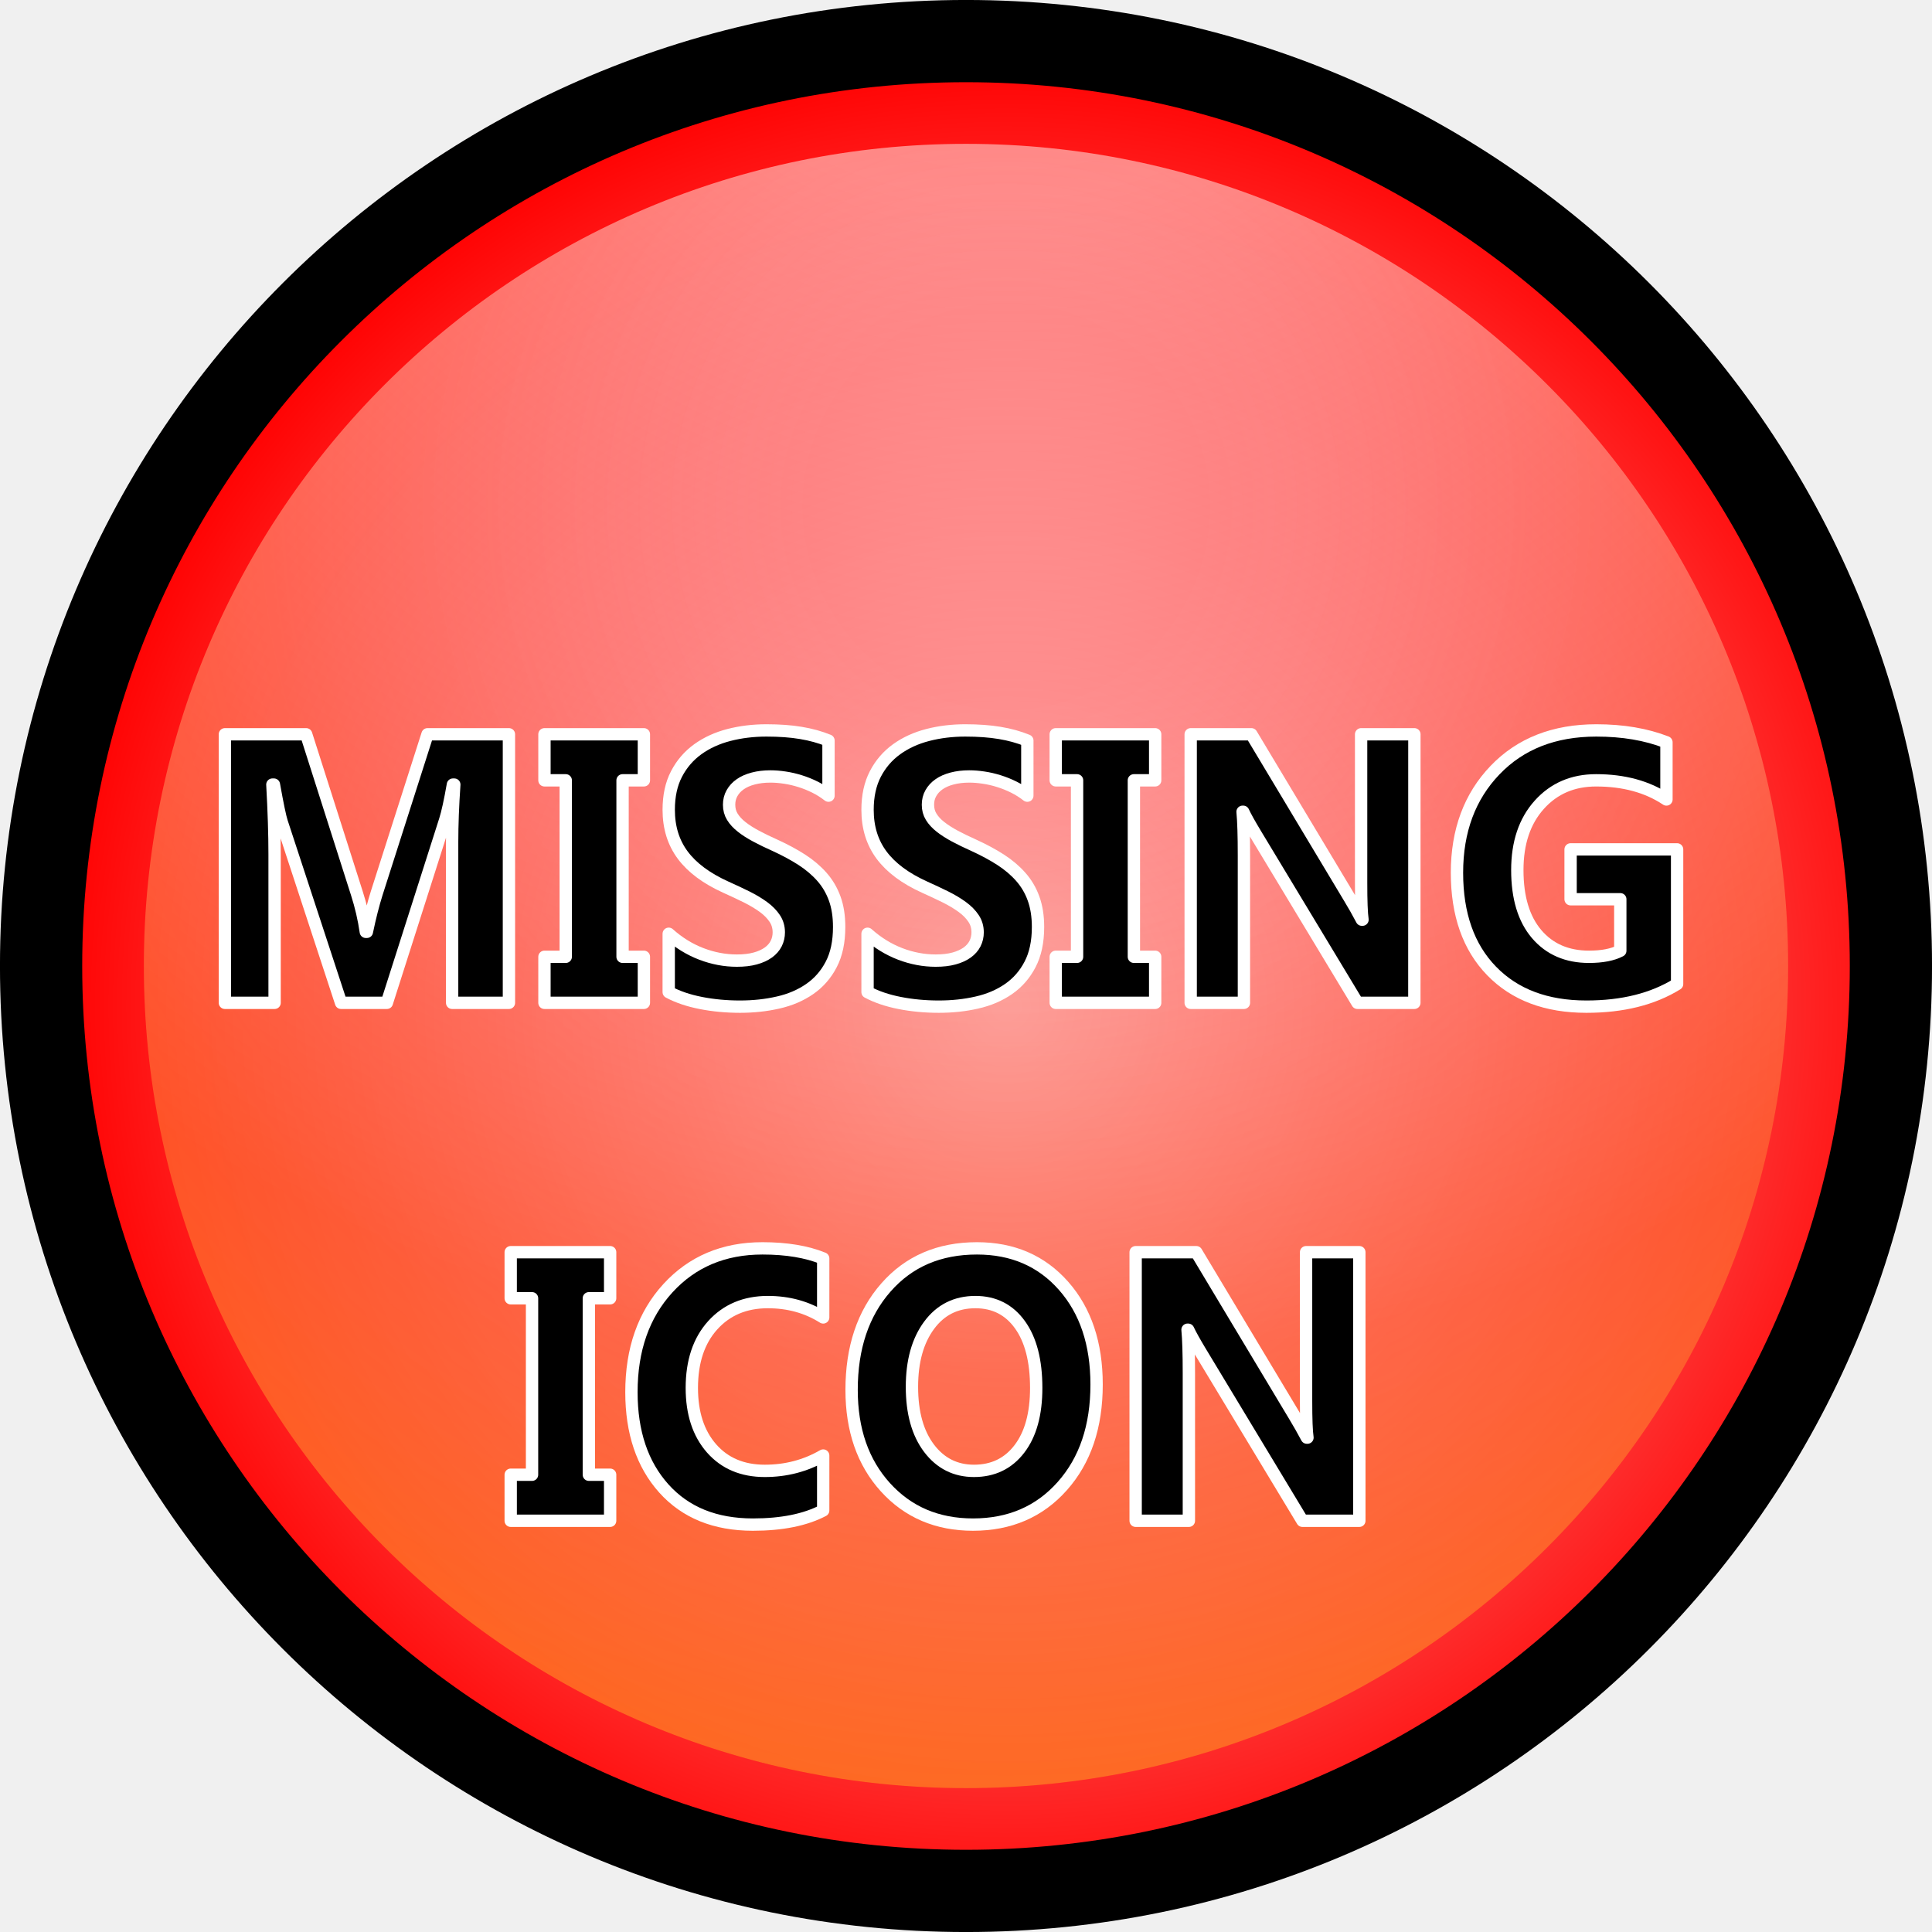
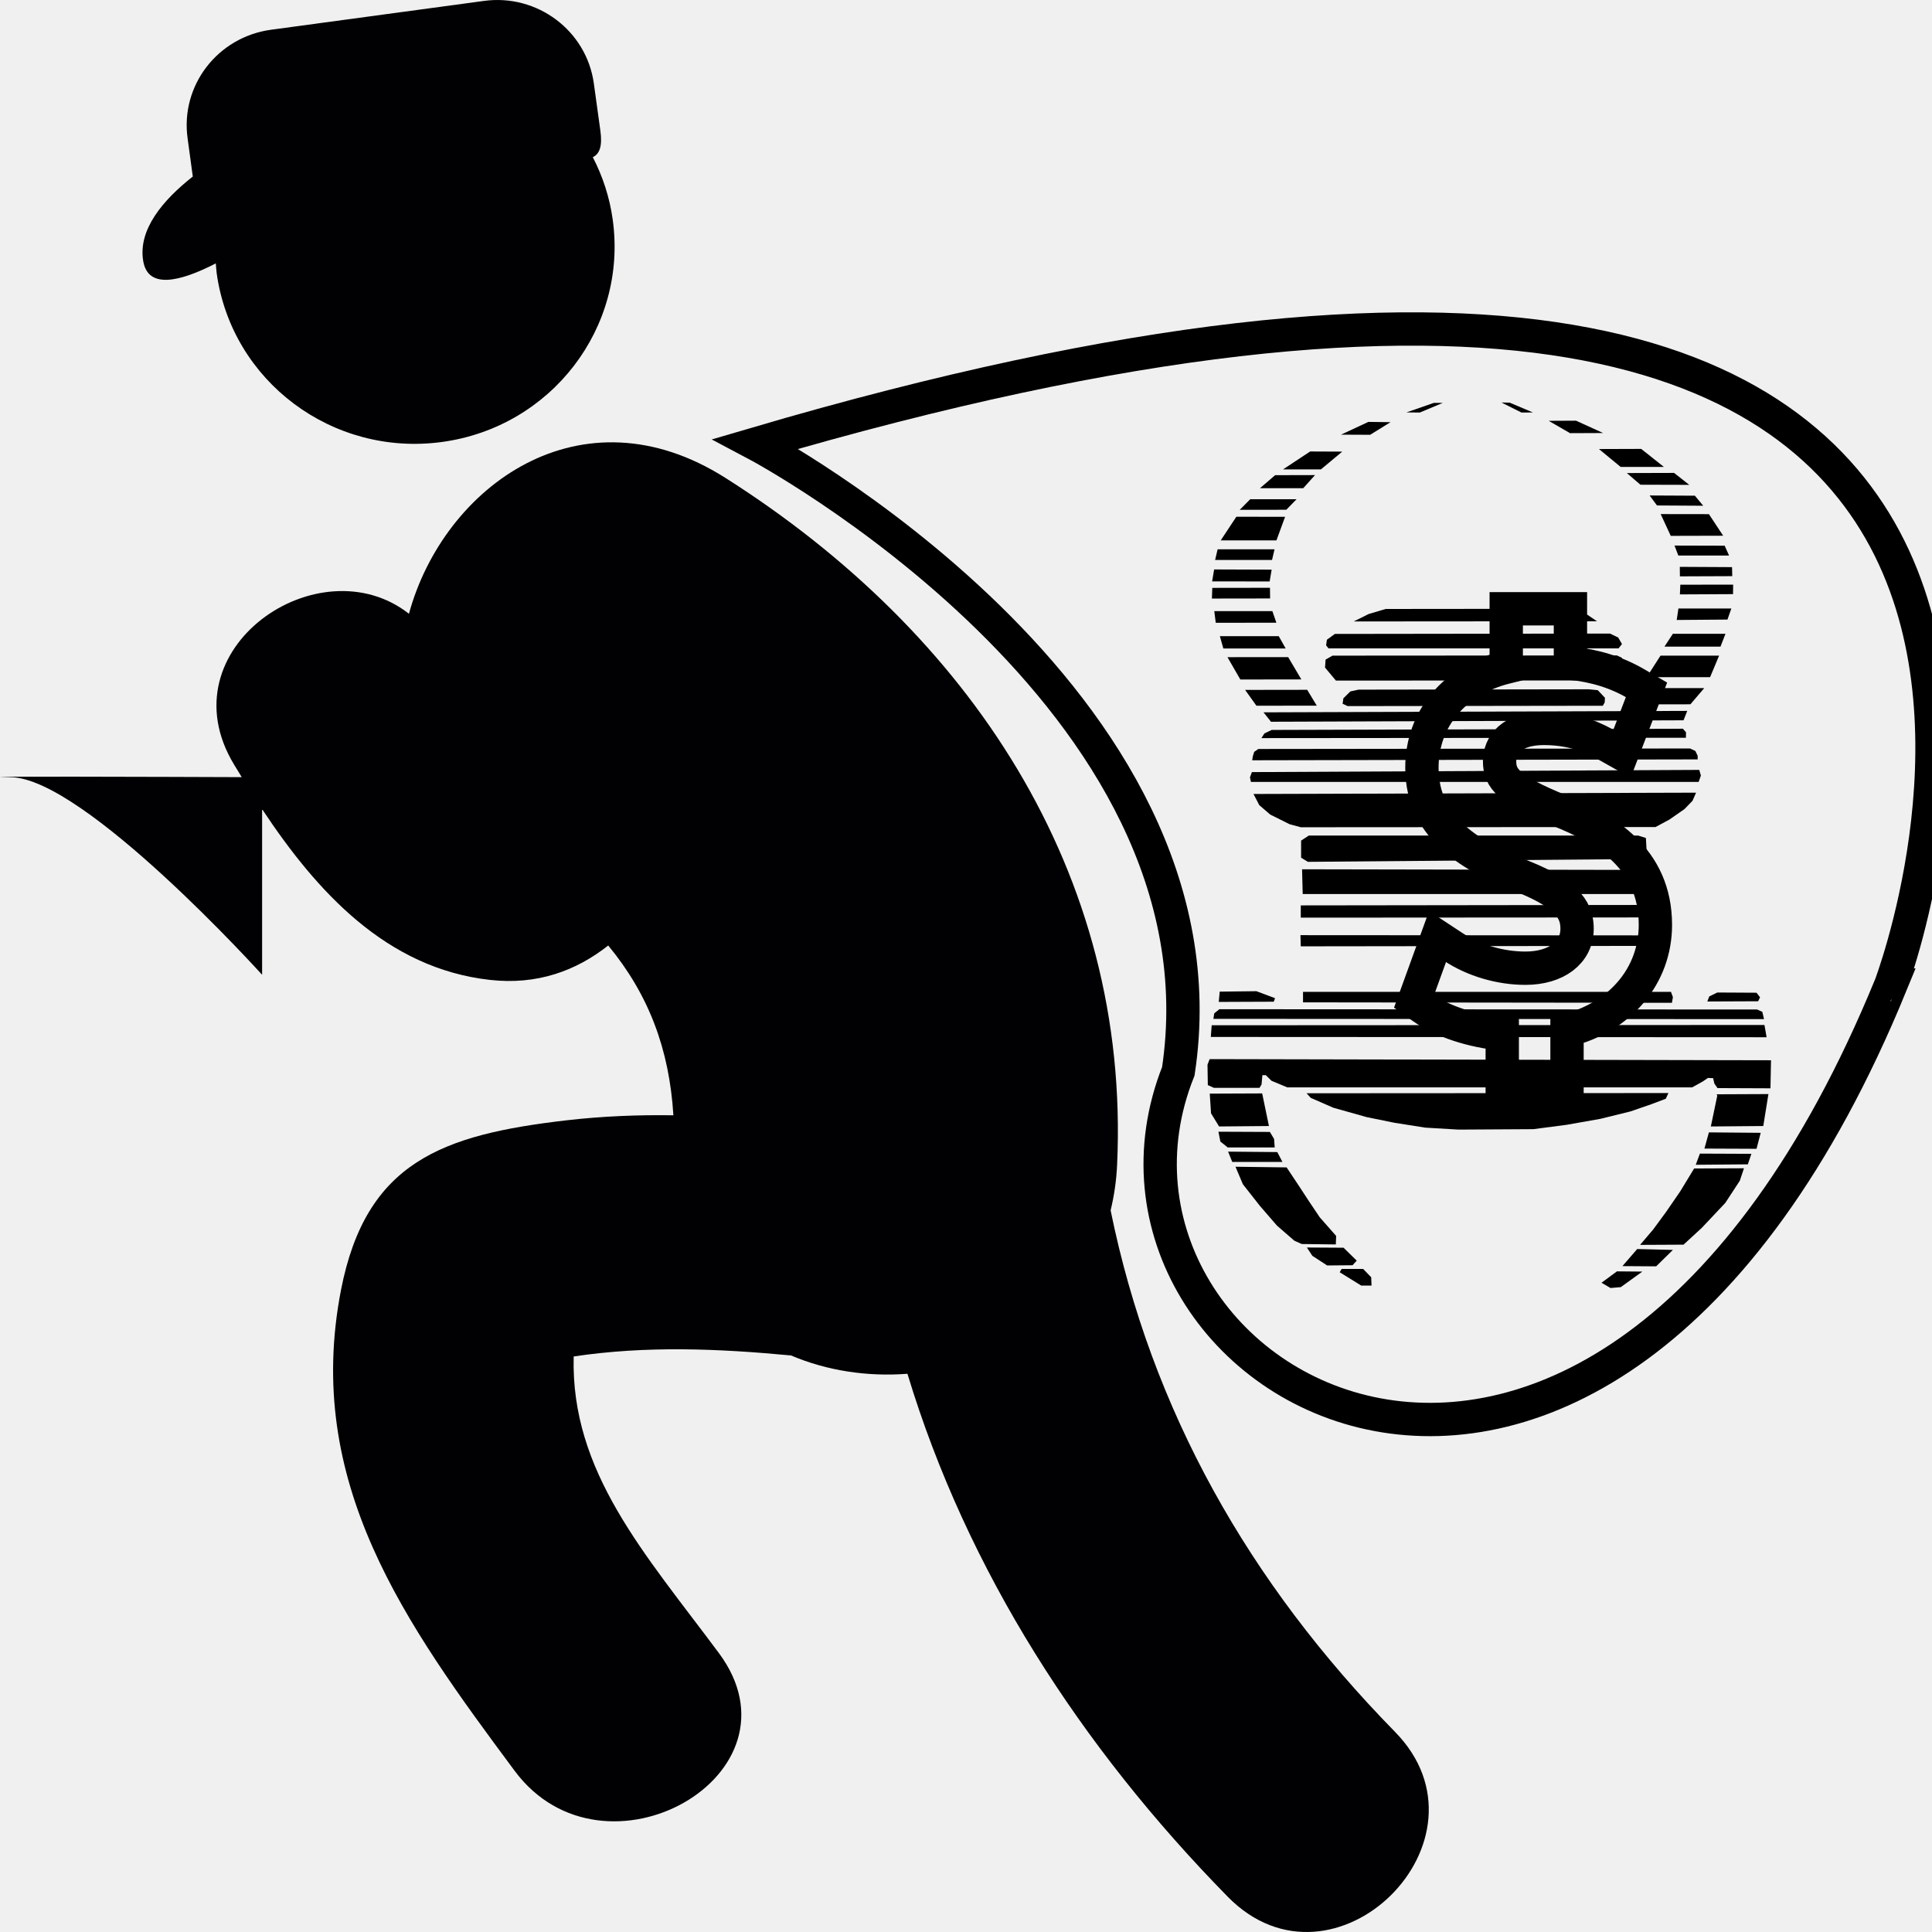
- <svg xmlns="http://www.w3.org/2000/svg" x="0" y="0" width="48" height="48" overflow="hidden" viewBox="0, 0, 48, 48" preserveAspectRatio="xMidYMid" font-size="0" id="svg" xml:space="preserve" version="1.1">
-   <radialGradient cx="25" cy="25" r="24" fx="25" fy="25" gradientUnits="userSpaceOnUse" id="SVGID_Fill1_" xml:space="preserve">
-     <stop offset="0%" stop-color="#FCD7D7" stop-opacity="1" id="stop2" xml:space="preserve" />
-     <stop offset="99.138%" stop-color="#FF0000" stop-opacity="1" id="stop4" xml:space="preserve" />
-   </radialGradient>
-   <circle cx="24" cy="24" r="22.979" stroke="#000000" stroke-width="2.043" stroke-linejoin="round" id="ellipse7" xml:space="preserve" style="fill:url(#SVGID_Fill1_);" />
-   <radialGradient cx="25" cy="-6.034" r="40" fx="25" fy="-6.034" gradientUnits="userSpaceOnUse" id="SVGID_Fill2_" xml:space="preserve">
-     <stop offset="0%" stop-color="#FFFFFF" stop-opacity="0.486" id="stop9" xml:space="preserve" />
-     <stop offset="27.155%" stop-color="#FFF1F1" stop-opacity="0.486" id="stop11" xml:space="preserve" />
-     <stop offset="100%" stop-color="#FF0000" stop-opacity="0.486" id="stop13" xml:space="preserve" />
-   </radialGradient>
-   <circle cx="24" cy="24" r="20.426" stroke-width="0.204" stroke-linejoin="round" id="ellipse16" xml:space="preserve" style="fill:url(#SVGID_Fill2_);" />
-   <radialGradient cx="25" cy="12.586" r="40" fx="25" fy="12.586" gradientUnits="userSpaceOnUse" gradientTransform="rotate(180, 25.00002, 12.58622)" id="SVGID_Fill3_" xml:space="preserve">
-     <stop offset="11.638%" stop-color="#FFFFFF" stop-opacity="0" id="stop18" xml:space="preserve" />
-     <stop offset="100%" stop-color="#FFE700" stop-opacity="0.514" id="stop20" xml:space="preserve" />
-   </radialGradient>
-   <circle cx="24" cy="24" r="20.426" stroke-width="0.204" stroke-linejoin="round" id="ellipse23" xml:space="preserve" style="fill:url(#SVGID_Fill3_);" />
-   <g transform="matrix(1.021277, 0, 0, 1.021277, -1.531915, -1.531915)" id="g47" xml:space="preserve">
-     <path d="M13.881 25.896 L12.499 25.896 L12.499 21.986 C12.499 21.564 12.517 21.098 12.552 20.587 L12.518 20.587 C12.448 20.989 12.384 21.278 12.328 21.454 L10.911 25.896 L9.797 25.896 L8.354 21.499 C8.315 21.38 8.251 21.076 8.164 20.587 L8.126 20.587 C8.162 21.232 8.18 21.797 8.18 22.284 L8.18 25.896 L6.971 25.896 L6.971 19.363 L8.948 19.363 L10.183 23.236 C10.282 23.545 10.354 23.856 10.399 24.169 L10.425 24.169 C10.5 23.808 10.581 23.493 10.665 23.226 L11.9 19.363 L13.881 19.363 z" stroke="#FFFFFF" stroke-width="0.3" stroke-linejoin="round" id="path25" xml:space="preserve" connector-curvature="0" style="fill:#000000;" />
-     <path d="M17.164 19.363 L17.164 20.483 L16.645 20.483 L16.645 24.776 L17.164 24.776 L17.164 25.896 L14.745 25.896 L14.745 24.776 L15.263 24.776 L15.263 20.483 L14.745 20.483 L14.745 19.363 z" stroke="#FFFFFF" stroke-width="0.3" stroke-linejoin="round" id="path27" xml:space="preserve" connector-curvature="0" style="fill:#000000;" />
-     <path d="M17.768 25.635 L17.768 24.216 C18.012 24.434 18.277 24.597 18.562 24.706 C18.847 24.815 19.135 24.869 19.426 24.869 C19.596 24.869 19.746 24.852 19.873 24.817 C20 24.782 20.107 24.733 20.192 24.672 C20.278 24.61 20.341 24.537 20.383 24.454 C20.425 24.37 20.446 24.279 20.446 24.181 C20.446 24.055 20.413 23.941 20.346 23.842 C20.279 23.742 20.189 23.65 20.073 23.565 C19.958 23.481 19.822 23.399 19.664 23.32 C19.506 23.242 19.336 23.162 19.153 23.08 C18.687 22.869 18.34 22.611 18.111 22.305 C17.883 22 17.768 21.632 17.768 21.2 C17.768 20.862 17.831 20.571 17.958 20.328 C18.084 20.085 18.257 19.885 18.475 19.727 C18.693 19.57 18.946 19.454 19.233 19.38 C19.52 19.306 19.824 19.269 20.145 19.269 C20.46 19.269 20.739 19.289 20.982 19.33 C21.226 19.37 21.45 19.432 21.655 19.516 L21.655 20.856 C21.555 20.778 21.447 20.709 21.329 20.65 C21.211 20.591 21.089 20.542 20.964 20.503 C20.839 20.464 20.715 20.435 20.592 20.417 C20.468 20.398 20.351 20.389 20.239 20.389 C20.087 20.389 19.949 20.406 19.824 20.439 C19.699 20.472 19.593 20.518 19.507 20.579 C19.421 20.639 19.355 20.711 19.308 20.795 C19.26 20.879 19.237 20.974 19.237 21.078 C19.237 21.186 19.263 21.284 19.316 21.37 C19.368 21.456 19.443 21.537 19.54 21.614 C19.637 21.691 19.755 21.767 19.894 21.841 C20.032 21.915 20.189 21.991 20.364 22.069 C20.602 22.178 20.816 22.294 21.006 22.416 C21.196 22.539 21.359 22.677 21.495 22.831 C21.631 22.985 21.734 23.161 21.806 23.359 C21.878 23.557 21.914 23.787 21.914 24.05 C21.914 24.412 21.85 24.716 21.721 24.962 C21.593 25.209 21.418 25.408 21.198 25.56 C20.977 25.713 20.721 25.823 20.428 25.889 C20.136 25.956 19.827 25.989 19.503 25.989 C19.169 25.989 18.851 25.959 18.55 25.9 C18.249 25.841 17.989 25.753 17.768 25.635 z" stroke="#FFFFFF" stroke-width="0.3" stroke-linejoin="round" id="path29" xml:space="preserve" connector-curvature="0" style="fill:#000000;" />
-     <path d="M22.605 25.635 L22.605 24.216 C22.849 24.434 23.114 24.597 23.399 24.706 C23.684 24.815 23.972 24.869 24.263 24.869 C24.434 24.869 24.583 24.852 24.71 24.817 C24.837 24.782 24.944 24.733 25.029 24.672 C25.115 24.61 25.178 24.537 25.22 24.454 C25.262 24.37 25.283 24.279 25.283 24.181 C25.283 24.055 25.25 23.941 25.183 23.842 C25.117 23.742 25.026 23.65 24.91 23.565 C24.795 23.481 24.659 23.399 24.501 23.32 C24.343 23.242 24.173 23.162 23.99 23.08 C23.524 22.869 23.177 22.611 22.948 22.305 C22.72 22 22.605 21.632 22.605 21.2 C22.605 20.862 22.669 20.571 22.795 20.328 C22.921 20.085 23.094 19.885 23.312 19.727 C23.53 19.57 23.783 19.454 24.07 19.38 C24.357 19.306 24.661 19.269 24.982 19.269 C25.297 19.269 25.576 19.289 25.82 19.33 C26.063 19.37 26.287 19.432 26.492 19.516 L26.492 20.856 C26.392 20.778 26.284 20.709 26.166 20.65 C26.048 20.591 25.926 20.542 25.801 20.503 C25.676 20.464 25.552 20.435 25.429 20.417 C25.305 20.398 25.188 20.389 25.077 20.389 C24.924 20.389 24.786 20.406 24.661 20.439 C24.536 20.472 24.43 20.518 24.344 20.579 C24.258 20.639 24.192 20.711 24.145 20.795 C24.097 20.879 24.074 20.974 24.074 21.078 C24.074 21.186 24.1 21.284 24.153 21.37 C24.205 21.456 24.28 21.537 24.377 21.614 C24.475 21.691 24.593 21.767 24.731 21.841 C24.87 21.915 25.026 21.991 25.201 22.069 C25.439 22.178 25.653 22.294 25.843 22.416 C26.033 22.539 26.196 22.677 26.332 22.831 C26.468 22.985 26.572 23.161 26.643 23.359 C26.715 23.557 26.752 23.787 26.752 24.05 C26.752 24.412 26.687 24.716 26.558 24.962 C26.43 25.209 26.255 25.408 26.035 25.56 C25.814 25.713 25.558 25.823 25.265 25.889 C24.973 25.956 24.665 25.989 24.34 25.989 C24.006 25.989 23.688 25.959 23.387 25.9 C23.086 25.841 22.826 25.753 22.605 25.635 z" stroke="#FFFFFF" stroke-width="0.3" stroke-linejoin="round" id="path31" xml:space="preserve" connector-curvature="0" style="fill:#000000;" />
-     <path d="M29.602 19.363 L29.602 20.483 L29.084 20.483 L29.084 24.776 L29.602 24.776 L29.602 25.896 L27.183 25.896 L27.183 24.776 L27.702 24.776 L27.702 20.483 L27.183 20.483 L27.183 19.363 z" stroke="#FFFFFF" stroke-width="0.3" stroke-linejoin="round" id="path33" xml:space="preserve" connector-curvature="0" style="fill:#000000;" />
-     <path d="M35.907 25.896 L34.523 25.896 L32.046 21.791 C31.901 21.55 31.8 21.37 31.744 21.248 L31.728 21.248 C31.75 21.479 31.761 21.831 31.761 22.305 L31.761 25.896 L30.466 25.896 L30.466 19.363 L31.942 19.363 L34.327 23.339 C34.436 23.519 34.537 23.697 34.629 23.873 L34.646 23.873 C34.623 23.721 34.612 23.422 34.612 22.976 L34.612 19.363 L35.908 19.363 z" stroke="#FFFFFF" stroke-width="0.3" stroke-linejoin="round" id="path35" xml:space="preserve" connector-curvature="0" style="fill:#000000;" />
-     <path d="M42.299 25.439 C41.707 25.806 40.972 25.989 40.093 25.989 C39.118 25.989 38.35 25.7 37.788 25.122 C37.225 24.543 36.944 23.746 36.944 22.731 C36.944 21.71 37.253 20.878 37.87 20.235 C38.487 19.591 39.308 19.269 40.333 19.269 C40.978 19.269 41.547 19.365 42.04 19.558 L42.04 20.949 C41.573 20.638 41.002 20.483 40.328 20.483 C39.763 20.483 39.302 20.681 38.946 21.078 C38.59 21.474 38.412 22.004 38.412 22.666 C38.412 23.337 38.569 23.857 38.883 24.225 C39.197 24.592 39.621 24.776 40.155 24.776 C40.475 24.776 40.729 24.727 40.917 24.629 L40.917 23.376 L39.708 23.376 L39.708 22.163 L42.299 22.163 z" stroke="#FFFFFF" stroke-width="0.3" stroke-linejoin="round" id="path37" xml:space="preserve" connector-curvature="0" style="fill:#000000;" />
-     <path d="M16.343 31.962 L16.343 33.083 L15.825 33.083 L15.825 37.376 L16.343 37.376 L16.343 38.496 L13.924 38.496 L13.924 37.376 L14.443 37.376 L14.443 33.083 L13.924 33.083 L13.924 31.962 z" stroke="#FFFFFF" stroke-width="0.3" stroke-linejoin="round" id="path39" xml:space="preserve" connector-curvature="0" style="fill:#000000;" />
-     <path d="M21.526 38.245 C21.089 38.474 20.519 38.589 19.816 38.589 C18.897 38.589 18.175 38.296 17.649 37.71 C17.124 37.124 16.861 36.343 16.861 35.368 C16.861 34.328 17.157 33.486 17.748 32.839 C18.339 32.193 19.106 31.869 20.049 31.869 C20.633 31.869 21.125 31.951 21.526 32.114 L21.526 33.549 C21.131 33.3 20.683 33.176 20.179 33.176 C19.625 33.176 19.179 33.364 18.839 33.739 C18.5 34.114 18.33 34.623 18.33 35.264 C18.33 35.88 18.49 36.37 18.81 36.735 C19.131 37.1 19.562 37.282 20.105 37.282 C20.622 37.282 21.096 37.158 21.526 36.909 z" stroke="#FFFFFF" stroke-width="0.3" stroke-linejoin="round" id="path41" xml:space="preserve" connector-curvature="0" style="fill:#000000;" />
-     <path d="M25.17 38.589 C24.299 38.589 23.589 38.286 23.04 37.681 C22.491 37.075 22.217 36.285 22.217 35.312 C22.217 34.286 22.495 33.455 23.052 32.821 C23.609 32.186 24.347 31.869 25.267 31.869 C26.135 31.869 26.837 32.173 27.373 32.78 C27.909 33.387 28.177 34.188 28.177 35.181 C28.177 36.203 27.899 37.026 27.343 37.651 C26.788 38.277 26.063 38.589 25.17 38.589 z M25.228 33.176 C24.755 33.176 24.38 33.364 24.102 33.741 C23.824 34.118 23.685 34.617 23.685 35.238 C23.685 35.868 23.824 36.366 24.102 36.733 C24.38 37.099 24.744 37.282 25.194 37.282 C25.658 37.282 26.027 37.104 26.299 36.748 C26.572 36.392 26.708 35.897 26.708 35.264 C26.708 34.605 26.576 34.092 26.312 33.726 C26.048 33.359 25.687 33.176 25.228 33.176 z" stroke="#FFFFFF" stroke-width="0.3" stroke-linejoin="round" id="path43" xml:space="preserve" connector-curvature="0" style="fill:#000000;" />
-     <path d="M34.569 38.496 L33.184 38.496 L30.707 34.391 C30.562 34.151 30.462 33.97 30.405 33.848 L30.389 33.848 C30.411 34.079 30.422 34.431 30.422 34.905 L30.422 38.496 L29.127 38.496 L29.127 31.962 L30.603 31.962 L32.988 35.939 C33.097 36.119 33.198 36.297 33.291 36.473 L33.307 36.473 C33.284 36.322 33.273 36.023 33.273 35.576 L33.273 31.962 L34.569 31.962 z" stroke="#FFFFFF" stroke-width="0.3" stroke-linejoin="round" id="path45" xml:space="preserve" connector-curvature="0" style="fill:#000000;" />
+ <svg xmlns="http://www.w3.org/2000/svg" x="0" y="0" width="48" height="48" overflow="hidden" viewBox="0, 0, 48, 48" preserveAspectRatio="xMidYMid" font-size="0" id="svg" xml:space="default" version="1.1">
+   <defs id="def1" xml:space="default">
+     <linearGradient x1="34.408" y1="38.219" x2="58.572" y2="38.219" gradientUnits="userSpaceOnUse" gradientTransform="scale(1.007935, 0.9921277)" id="SVGID_Fill1_" xml:space="default">
+       <stop offset="0%" stop-color="#04A100" stop-opacity="1" id="stop2" xml:space="default" />
+       <stop offset="100%" stop-color="#FFFFFF" stop-opacity="1" id="stop4" xml:space="default" />
+     </linearGradient>
+   </defs>
+   <path d="M27.593 30.072 C27.678 29.718 27.736 29.344 27.754 28.943 C28.091 21.665 24.062 15.705 18.024 11.874 C14.432 9.594 11.025 12.08 10.16 15.249 C7.934 13.5 4.079 16.117 5.813 18.992 C5.876 19.097 5.941 19.202 6.006 19.308 C4.266 19.301 -1.282 19.284 0.271 19.309 C2.107 19.34 6.512 24.218 6.512 24.218 L6.512 20.103 C7.866 22.145 9.596 24.057 12.17 24.345 C13.344 24.478 14.314 24.119 15.111 23.491 C16.117 24.707 16.63 26.071 16.73 27.709 C15.848 27.696 14.965 27.731 14.073 27.834 C10.995 28.192 9.096 28.862 8.474 32.039 C7.539 36.833 10.064 40.334 12.788 43.998 C15.004 46.978 20.105 44.09 17.859 41.068 C16.023 38.599 14.177 36.57 14.253 33.701 C16.047 33.432 17.831 33.504 19.653 33.676 C20.544 34.055 21.549 34.208 22.545 34.131 C24.03 39.033 26.849 43.398 30.501 47.122 C33.141 49.814 37.29 45.704 34.655 43.024 C31.034 39.327 28.608 35.049 27.593 30.072 z" stroke-width="0.828" id="path2-8" xml:space="default" style="fill:#010002;" />
+   <path d="M5.362 6.544 C5.369 6.626 5.372 6.708 5.384 6.792 C5.758 9.475 8.263 11.35 10.98 10.981 C13.697 10.612 15.595 8.14 15.223 5.457 C15.146 4.899 14.973 4.379 14.728 3.905 C14.895 3.825 14.971 3.635 14.915 3.239 L14.753 2.068 C14.569 0.759 13.346 -0.158 12.022 0.023 L6.734 0.739 C5.404 0.92 4.478 2.127 4.661 3.438 L4.79 4.386 C4.049 4.969 3.423 5.707 3.559 6.489 C3.677 7.182 4.456 7.01 5.362 6.544 z" stroke-width="0.828" id="path4-8" xml:space="default" style="fill:#010002;" />
+   <path d="M18.776 11.028 C18.776 11.028 30.681 17.329 29.275 26.616 C26.192 34.36 39.654 42.335 46.974 24.476 C46.973 24.476 56.294 0.001 18.776 11.028 z M38.932 25.601 L38.932 27.094 L37.323 27.094 L37.323 25.689 C36.578 25.62 35.837 25.377 35.357 25.041 L35.131 24.88 L35.715 23.269 L36.107 23.527 C36.615 23.862 37.271 24.055 37.899 24.055 C38.669 24.055 39.182 23.661 39.182 23.076 C39.182 22.68 39.023 22.252 37.845 21.781 C36.601 21.3 35.327 20.6 35.327 19.076 C35.327 17.85 36.143 16.894 37.422 16.576 L37.422 15.125 L39.017 15.125 L39.017 16.477 C39.627 16.538 40.16 16.705 40.639 16.983 L40.907 17.139 L40.298 18.726 L39.923 18.515 C39.703 18.391 39.183 18.097 38.359 18.097 C37.546 18.097 37.257 18.518 37.257 18.913 C37.257 19.34 37.472 19.616 38.75 20.14 C39.855 20.584 41.128 21.31 41.128 22.98 C41.126 24.245 40.256 25.267 38.932 25.601 z" stroke="#000000" stroke-width="0.828" id="path6-9" xml:space="default" style="fill:none;" />
+   <g transform="matrix(0.1278539, 0, 0, 0.08700944, 20.379, 9.688778)" id="g118" xml:space="default">
+     <path d="M119.217 3.693 L113.91 6.405 L116.505 6.444 L120.96 3.693 z" stroke-width="0.2" stroke-linejoin="round" id="path2" xml:space="default" connector-curvature="0" style="fill:#000000;" />
+     <path d="M106.51 9.117 L101.203 12.758 L106.859 12.797 L110.81 9.194 z" stroke-width="0.2" stroke-linejoin="round" id="path4" xml:space="default" connector-curvature="0" style="fill:#000000;" />
+     <path d="M95.198 17.562 L89.929 22.676 L97.29 22.676 L101.435 17.601 z" stroke-width="0.2" stroke-linejoin="round" id="path6" xml:space="default" connector-curvature="0" style="fill:#000000;" />
+     <path d="M96.141 24.303 L88.392 24.329 L85.448 28.048 L93.855 28.048" stroke-width="0.2" stroke-linejoin="round" id="path8" xml:space="default" connector-curvature="0" style="fill:#000000;" />
+     <path d="M83.55 31.199 L81.516 34.221 L90.562 34.202 L92.557 31.199 z" stroke-width="0.2" stroke-linejoin="round" id="path10-3" xml:space="default" connector-curvature="0" style="fill:#000000;" />
+     <path d="M80.857 36.197 L77.816 42.957 L88.644 42.957 L90.329 36.216 z" stroke-width="0.2" stroke-linejoin="round" id="path12-7" xml:space="default" connector-curvature="0" style="fill:#000000;" />
+     <path d="M77.216 45.495 L76.731 48.536 L87.792 48.536 L88.276 45.495 z" stroke-width="0.2" stroke-linejoin="round" id="path14" xml:space="default" connector-curvature="0" style="fill:#000000;" />
+     <path d="M76.538 51.248 L76.15 54.657 L87.327 54.676 L87.714 51.306" stroke-width="0.2" stroke-linejoin="round" id="path16" xml:space="default" connector-curvature="0" style="fill:#000000;" />
+     <path d="M76.182 56.51 L76.105 59.557 L87.417 59.532 L87.391 56.484 z" stroke-width="0.2" stroke-linejoin="round" id="path18" xml:space="default" connector-curvature="0" style="fill:#000000;" />
+     <path d="M76.57 63.148 L76.854 66.479 L88.631 66.453 L87.856 63.148 z" stroke-width="0.2" stroke-linejoin="round" id="path20" xml:space="default" connector-curvature="0" style="fill:#000000;" />
+     <path d="M77.655 70.302 L78.326 73.814 L90.439 73.814 L89.096 70.302 z" stroke-width="0.2" stroke-linejoin="round" id="path22" xml:space="default" connector-curvature="0" style="fill:#000000;" />
+     <path d="M79.127 76.294 L81.632 82.673 L93.487 82.647 L90.93 76.293 z" stroke-width="0.2" stroke-linejoin="round" id="path24" xml:space="default" connector-curvature="0" style="fill:#000000;" />
+     <path d="M82.562 85.643 L84.757 90.163 L96.483 90.137 L94.623 85.617 z" stroke-width="0.2" stroke-linejoin="round" id="path26" xml:space="default" connector-curvature="0" style="fill:#000000;" />
+     <path d="M132.37 3.577 L136.263 6.444 L138.491 6.424 L133.958 3.616 z" stroke-width="0.2" stroke-linejoin="round" id="path28" xml:space="default" connector-curvature="0" style="fill:#000000;" />
+     <path d="M141.551 8.807 L145.697 12.332 L152.128 12.293 L146.859 8.768 z" stroke-width="0.2" stroke-linejoin="round" id="path30" xml:space="default" connector-curvature="0" style="fill:#000000;" />
+     <path d="M151.314 16.865 L155.537 21.979 L163.944 21.979 L159.527 16.826 L159.411 16.826 z" stroke-width="0.2" stroke-linejoin="round" id="path32" xml:space="default" connector-curvature="0" style="fill:#000000;" />
+     <path d="M156.738 23.722 L159.372 27.054 L168.864 27.093 L165.919 23.683" stroke-width="0.2" stroke-linejoin="round" id="path34" xml:space="default" connector-curvature="0" style="fill:#000000;" />
+     <path d="M161.161 30.124 L162.594 32.978 L171.582 33.056 L169.955 30.189 z" stroke-width="0.2" stroke-linejoin="round" id="path36" xml:space="default" connector-curvature="0" style="fill:#000000;" />
+     <path d="M163.311 35.438 L165.267 41.656 L175.456 41.617 L172.686 35.458 z" stroke-width="0.2" stroke-linejoin="round" id="path38" xml:space="default" connector-curvature="0" style="fill:#000000;" />
+     <path d="M166.003 44.426 L166.739 47.273 L176.599 47.273 L175.747 44.465 z" stroke-width="0.2" stroke-linejoin="round" id="path40" xml:space="default" connector-curvature="0" style="fill:#000000;" />
+     <path d="M167.03 50.508 L167.049 53.22 L177.219 53.162 L177.18 50.586 z" stroke-width="0.2" stroke-linejoin="round" id="path42" xml:space="default" connector-curvature="0" style="fill:#000000;" />
+     <path d="M167.127 55.603 L167.049 58.373 L177.374 58.295 L177.393 55.584 z" stroke-width="0.2" stroke-linejoin="round" id="path44" xml:space="default" connector-curvature="0" style="fill:#000000;" />
+     <path d="M166.759 62.402 L166.429 65.675 L176.289 65.559 L177.044 62.402 z" stroke-width="0.2" stroke-linejoin="round" id="path46" xml:space="default" connector-curvature="0" style="fill:#000000;" />
+     <path d="M165.674 69.627 L164.047 73.288 L174.933 73.288 L175.902 69.627 z" stroke-width="0.2" stroke-linejoin="round" id="path48" xml:space="default" connector-curvature="0" style="fill:#000000;" />
+     <path d="M163.279 75.858 L160.592 82.005 L172.912 82.005 L174.668 75.858 z" stroke-width="0.2" stroke-linejoin="round" id="path50" xml:space="default" connector-curvature="0" style="fill:#000000;" />
+     <path d="M171.776 85.13 L159.275 85.13 L156.486 89.779 L169.09 89.753" stroke-width="0.2" stroke-linejoin="round" id="path52" xml:space="default" connector-curvature="0" style="fill:#000000;" />
+     <path d="M103.669 66.095 L150.933 66.043 L149.125 64.236 L146.233 62.479 L109.868 62.531 L106.562 63.977 z" stroke-width="0.2" stroke-linejoin="round" id="path54" xml:space="default" connector-curvature="0" style="fill:#000000;" />
+     <path d="M100.002 69.659 L98.452 71.312 L98.297 72.914 L98.762 73.792 L155.117 73.792 L155.789 72.552 L155.065 70.692 L153.464 69.556 z" stroke-width="0.2" stroke-linejoin="round" id="path56" xml:space="default" connector-curvature="0" style="fill:#000000;" />
+     <path d="M99.537 75.858 L98.194 76.994 L98.09 79.267 L100.208 82.986 L154.91 82.935 L155.944 80.765 L155.789 76.478 L154.807 75.806 z" stroke-width="0.2" stroke-linejoin="round" id="path58" xml:space="default" connector-curvature="0" style="fill:#000000;" />
+     <path d="M102.998 86.085 L101.655 88.048 L101.5 89.598 L102.481 90.269 L152.069 90.166 L152.431 89.236 L152.483 87.893 L151.088 85.724 L149.332 85.466 L104.599 85.569" stroke-width="0.2" stroke-linejoin="round" id="path60" xml:space="default" connector-curvature="0" style="fill:#000000;" />
+     <path d="M86.139 92.048 L87.585 94.734 L167.753 94.321 L168.476 91.635 z" stroke-width="0.2" stroke-linejoin="round" id="path62" xml:space="default" connector-curvature="0" style="fill:#000000;" />
+     <path d="M87.724 97.074 L86.307 98.074 L85.724 99.407 L168.219 99.303 L168.234 97.741 L167.625 96.725 z" stroke-width="0.2" stroke-linejoin="round" id="path64" xml:space="default" connector-curvature="0" style="fill:#000000;" />
+     <path d="M85.125 102.512 L84.328 103.324 L84.062 104.548 L83.938 105.736 L170.5 105.486 L170.5 104.449 L170.047 103.074 L169.016 102.366 z" stroke-width="0.2" stroke-linejoin="round" id="path66" xml:space="default" connector-curvature="0" style="fill:#000000;" />
+     <path d="M83.875 109.111 L83.5 110.611 L83.688 111.923 L170.687 111.923 L171.125 110.111 L170.812 108.486" stroke-width="0.2" stroke-linejoin="round" id="path68" xml:space="default" connector-curvature="0" style="fill:#000000;" />
+     <path d="M84.188 115.361 L85.312 118.548 L87.438 121.236 L91.188 123.986 L93.375 124.861 L162.312 124.798 L165 122.673 L167.937 119.673 L169.5 117.298 L170.187 114.986 z" stroke-width="0.2" stroke-linejoin="round" id="path70" xml:space="default" connector-curvature="0" style="fill:#000000;" />
+     <path d="M94.938 127.236 L93.438 128.673 L93.438 133.548 L94.75 134.736 L160.125 133.923 L160.625 132.673 L160.437 127.923 L158.937 127.236 z" stroke-width="0.2" stroke-linejoin="round" id="path72" xml:space="default" connector-curvature="0" style="fill:#000000;" />
+     <path d="M93.625 136.861 L93.75 143.923 L160.437 143.923 L160.312 137.048 z" stroke-width="0.2" stroke-linejoin="round" id="path74" xml:space="default" connector-curvature="0" style="fill:#000000;" />
+     <path d="M93.375 147.173 L93.375 150.673 L160.437 150.611 L160.437 147.048 z" stroke-width="0.2" stroke-linejoin="round" id="path76" xml:space="default" connector-curvature="0" style="fill:#000000;" />
+     <path d="M93.312 155.673 L93.375 158.861 L160.625 158.736 L160.562 155.736 z" stroke-width="0.2" stroke-linejoin="round" id="path78" xml:space="default" connector-curvature="0" style="fill:#000000;" />
+     <path d="M93.812 171.861 L93.812 174.861 L165.5 174.986 L165.687 173.361 L165.312 171.861 z" stroke-width="0.2" stroke-linejoin="round" id="path80" xml:space="default" connector-curvature="0" style="fill:#000000;" />
+     <path d="M77.625 171.798 L84.75 171.673 L88.375 173.673 L88.125 174.673 L77.438 174.736 z" stroke-width="0.2" stroke-linejoin="round" id="path82" xml:space="default" connector-curvature="0" style="fill:#000000;" />
+     <path d="M172.375 174.611 L182.25 174.548 L182.625 173.423 L181.937 172.111 L174.312 172.048 L172.75 173.173 z" stroke-width="0.2" stroke-linejoin="round" id="path84" xml:space="default" connector-curvature="0" style="fill:#000000;" />
+     <path d="M77.562 176.819 L76.562 177.986 L76.396 179.569 L183.396 179.652 L183.062 177.569 L182.062 176.902 z" stroke-width="0.2" stroke-linejoin="round" id="path86" xml:space="default" connector-curvature="0" style="fill:#000000;" />
+     <path d="M76.062 181.402 L75.896 184.736 L183.896 184.819 L183.479 181.319 z" stroke-width="0.2" stroke-linejoin="round" id="path88" xml:space="default" connector-curvature="0" style="fill:#000000;" />
+     <path d="M75.667 191.069 L75.25 192.652 L75.312 198.486 L76.5 199.277 L85.354 199.277 L85.75 198.319 L85.917 195.652 L86.583 195.652 L87.688 197.256 L90.75 199.131 L169.437 199.131 L171.5 197.444 L172.5 196.444 L173.5 196.506 L173.75 198.069 L174.354 199.34 L184.646 199.402 L184.75 191.402 z" stroke-width="0.2" stroke-linejoin="round" id="path90" xml:space="default" connector-curvature="0" style="fill:#000000;" />
+     <path d="M94.5 200.819 L95.312 202.131 L99.688 204.944 L106.187 207.631 L111.625 209.256 L117.562 210.631 L124 211.194 L138.562 211.069 L145.062 209.819 L151.562 208.131 L157.437 206.006 L161.5 203.944 L164.312 202.381 L164.812 200.756 z" stroke-width="0.2" stroke-linejoin="round" id="path92" xml:space="default" connector-curvature="0" style="fill:#000000;" />
+     <path d="M75.688 200.923 L75.938 206.548 L77.5 210.298 L87.188 210.173 L85.875 200.861 z" stroke-width="0.2" stroke-linejoin="round" id="path94" xml:space="default" connector-curvature="0" style="fill:#000000;" />
+     <path d="M77.75 214.611 L79.188 216.298 L88.312 216.298 L88.188 213.861 L87.375 211.861 L77.375 211.798" stroke-width="0.2" stroke-linejoin="round" id="path96" xml:space="default" connector-curvature="0" style="fill:#000000;" />
+     <path d="M79.25 217.486 L80.062 220.423 L89.812 220.423 L88.812 217.611 z" stroke-width="0.2" stroke-linejoin="round" id="path98" xml:space="default" connector-curvature="0" style="fill:#000000;" />
+     <path d="M80.688 221.798 L82.125 226.798 L85.438 232.986 L88.75 238.611 L92.125 242.923 L93.562 243.861 L100.187 243.986 L100.25 241.548 L97.062 236.236 L95.062 231.861 L93 227.236 L90.625 221.986 z" stroke-width="0.2" stroke-linejoin="round" id="path100" xml:space="default" connector-curvature="0" style="fill:#000000;" />
+     <path d="M94.562 244.861 L95.625 247.236 L98.5 249.986 L103.437 249.923 L104.25 248.611 L101.687 244.923 z" stroke-width="0.2" stroke-linejoin="round" id="path102" xml:space="default" connector-curvature="0" style="fill:#000000;" />
+     <path d="M100.937 251.923 L105.125 255.736 L107.125 255.736 L107.062 253.361 L105.5 250.986 L101.312 250.986 z" stroke-width="0.2" stroke-linejoin="round" id="path104" xml:space="default" connector-curvature="0" style="fill:#000000;" />
+     <path d="M174.312 201.486 L173.062 210.298 L183.25 210.173 L184.25 201.048 L174.187 201.111" stroke-width="0.2" stroke-linejoin="round" id="path106" xml:space="default" connector-curvature="0" style="fill:#000000;" />
+     <path d="M172.687 211.986 L171.812 216.611 L181.937 216.673 L182.75 212.111 z" stroke-width="0.2" stroke-linejoin="round" id="path108" xml:space="default" connector-curvature="0" style="fill:#000000;" />
+     <path d="M170.937 218.048 L170.125 221.236 L180.25 221.111 L180.937 218.111 z" stroke-width="0.2" stroke-linejoin="round" id="path110" xml:space="default" connector-curvature="0" style="fill:#000000;" />
+     <path d="M169.812 222.298 L167.125 228.798 L164.375 234.673 L161.875 239.673 L159.312 244.111 L167.75 244.048 L171.312 239.236 L175.875 232.111 L178.687 225.798 L179.5 222.236 z" stroke-width="0.2" stroke-linejoin="round" id="path112" xml:space="default" connector-curvature="0" style="fill:#000000;" />
+     <path d="M158.75 245.298 L155.875 250.173 L162.437 250.236 L165.687 245.548 z" stroke-width="0.2" stroke-linejoin="round" id="path114" xml:space="default" connector-curvature="0" style="fill:#000000;" />
+     <path d="M154.812 251.673 L151.812 254.923 L153.562 256.423 L155.562 256.173 L159.75 251.736 z" stroke-width="0.2" stroke-linejoin="round" id="path116" xml:space="default" connector-curvature="0" style="fill:#000000;" />
  </g>
</svg>
